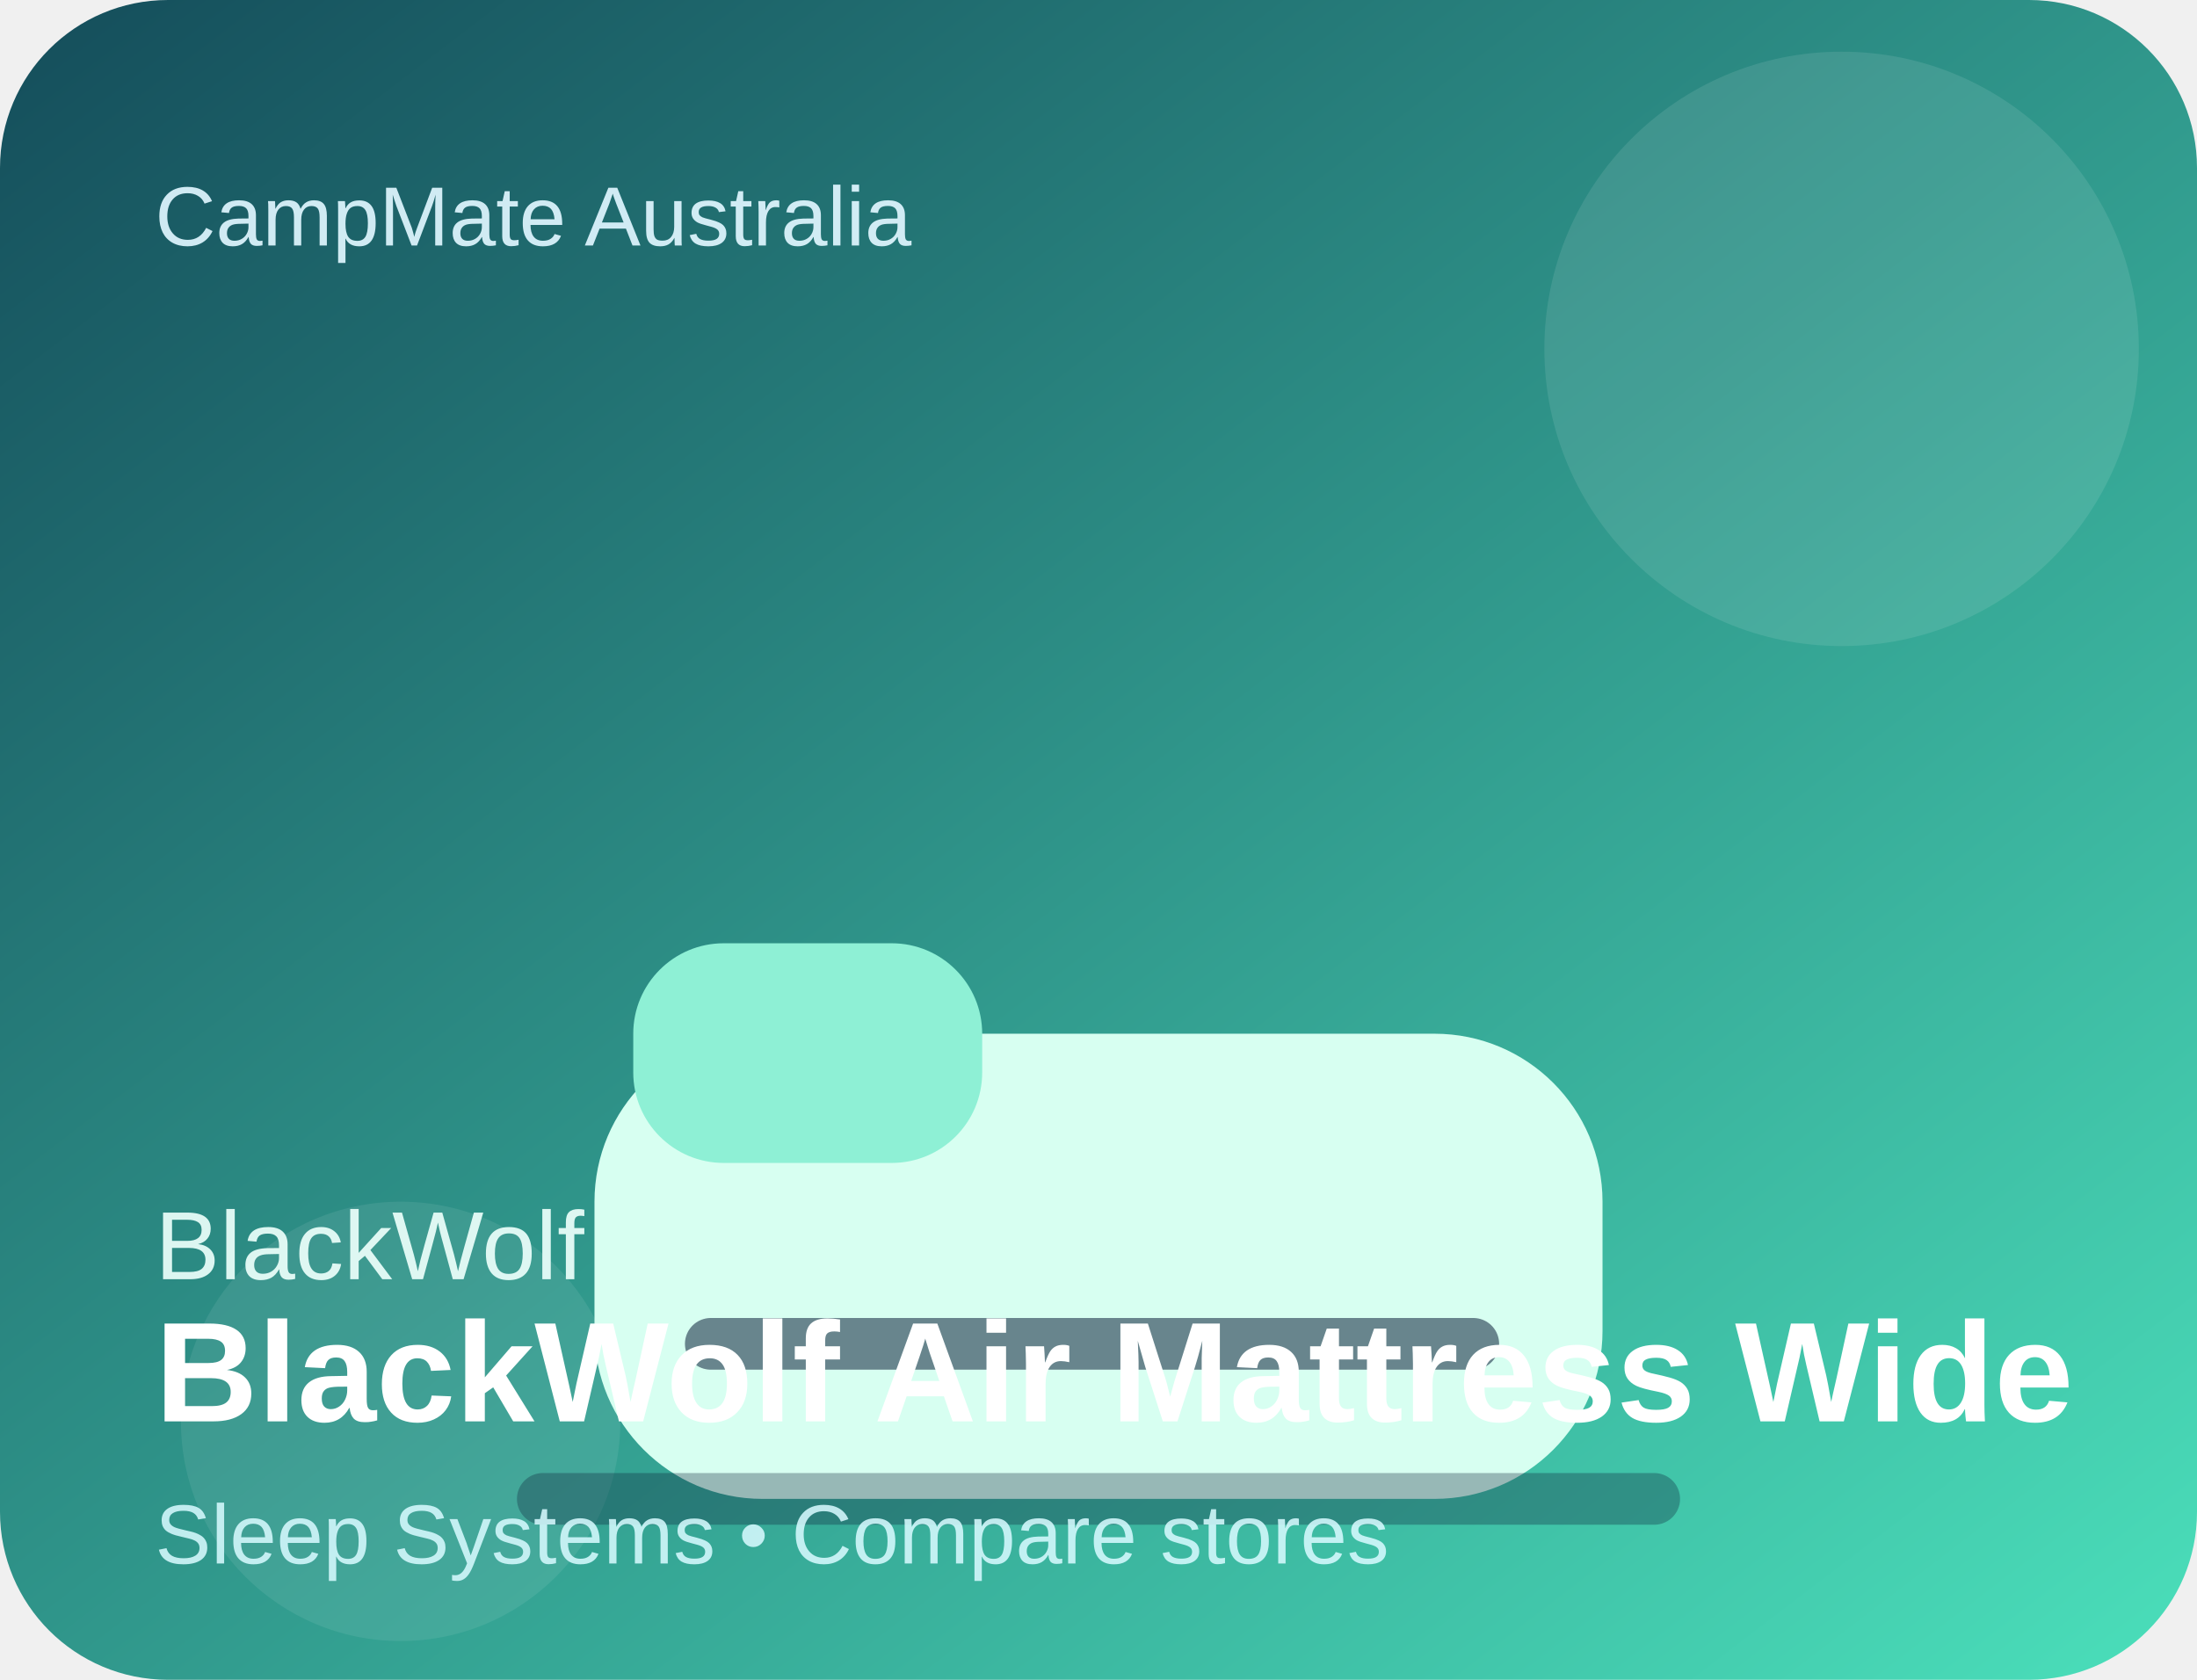
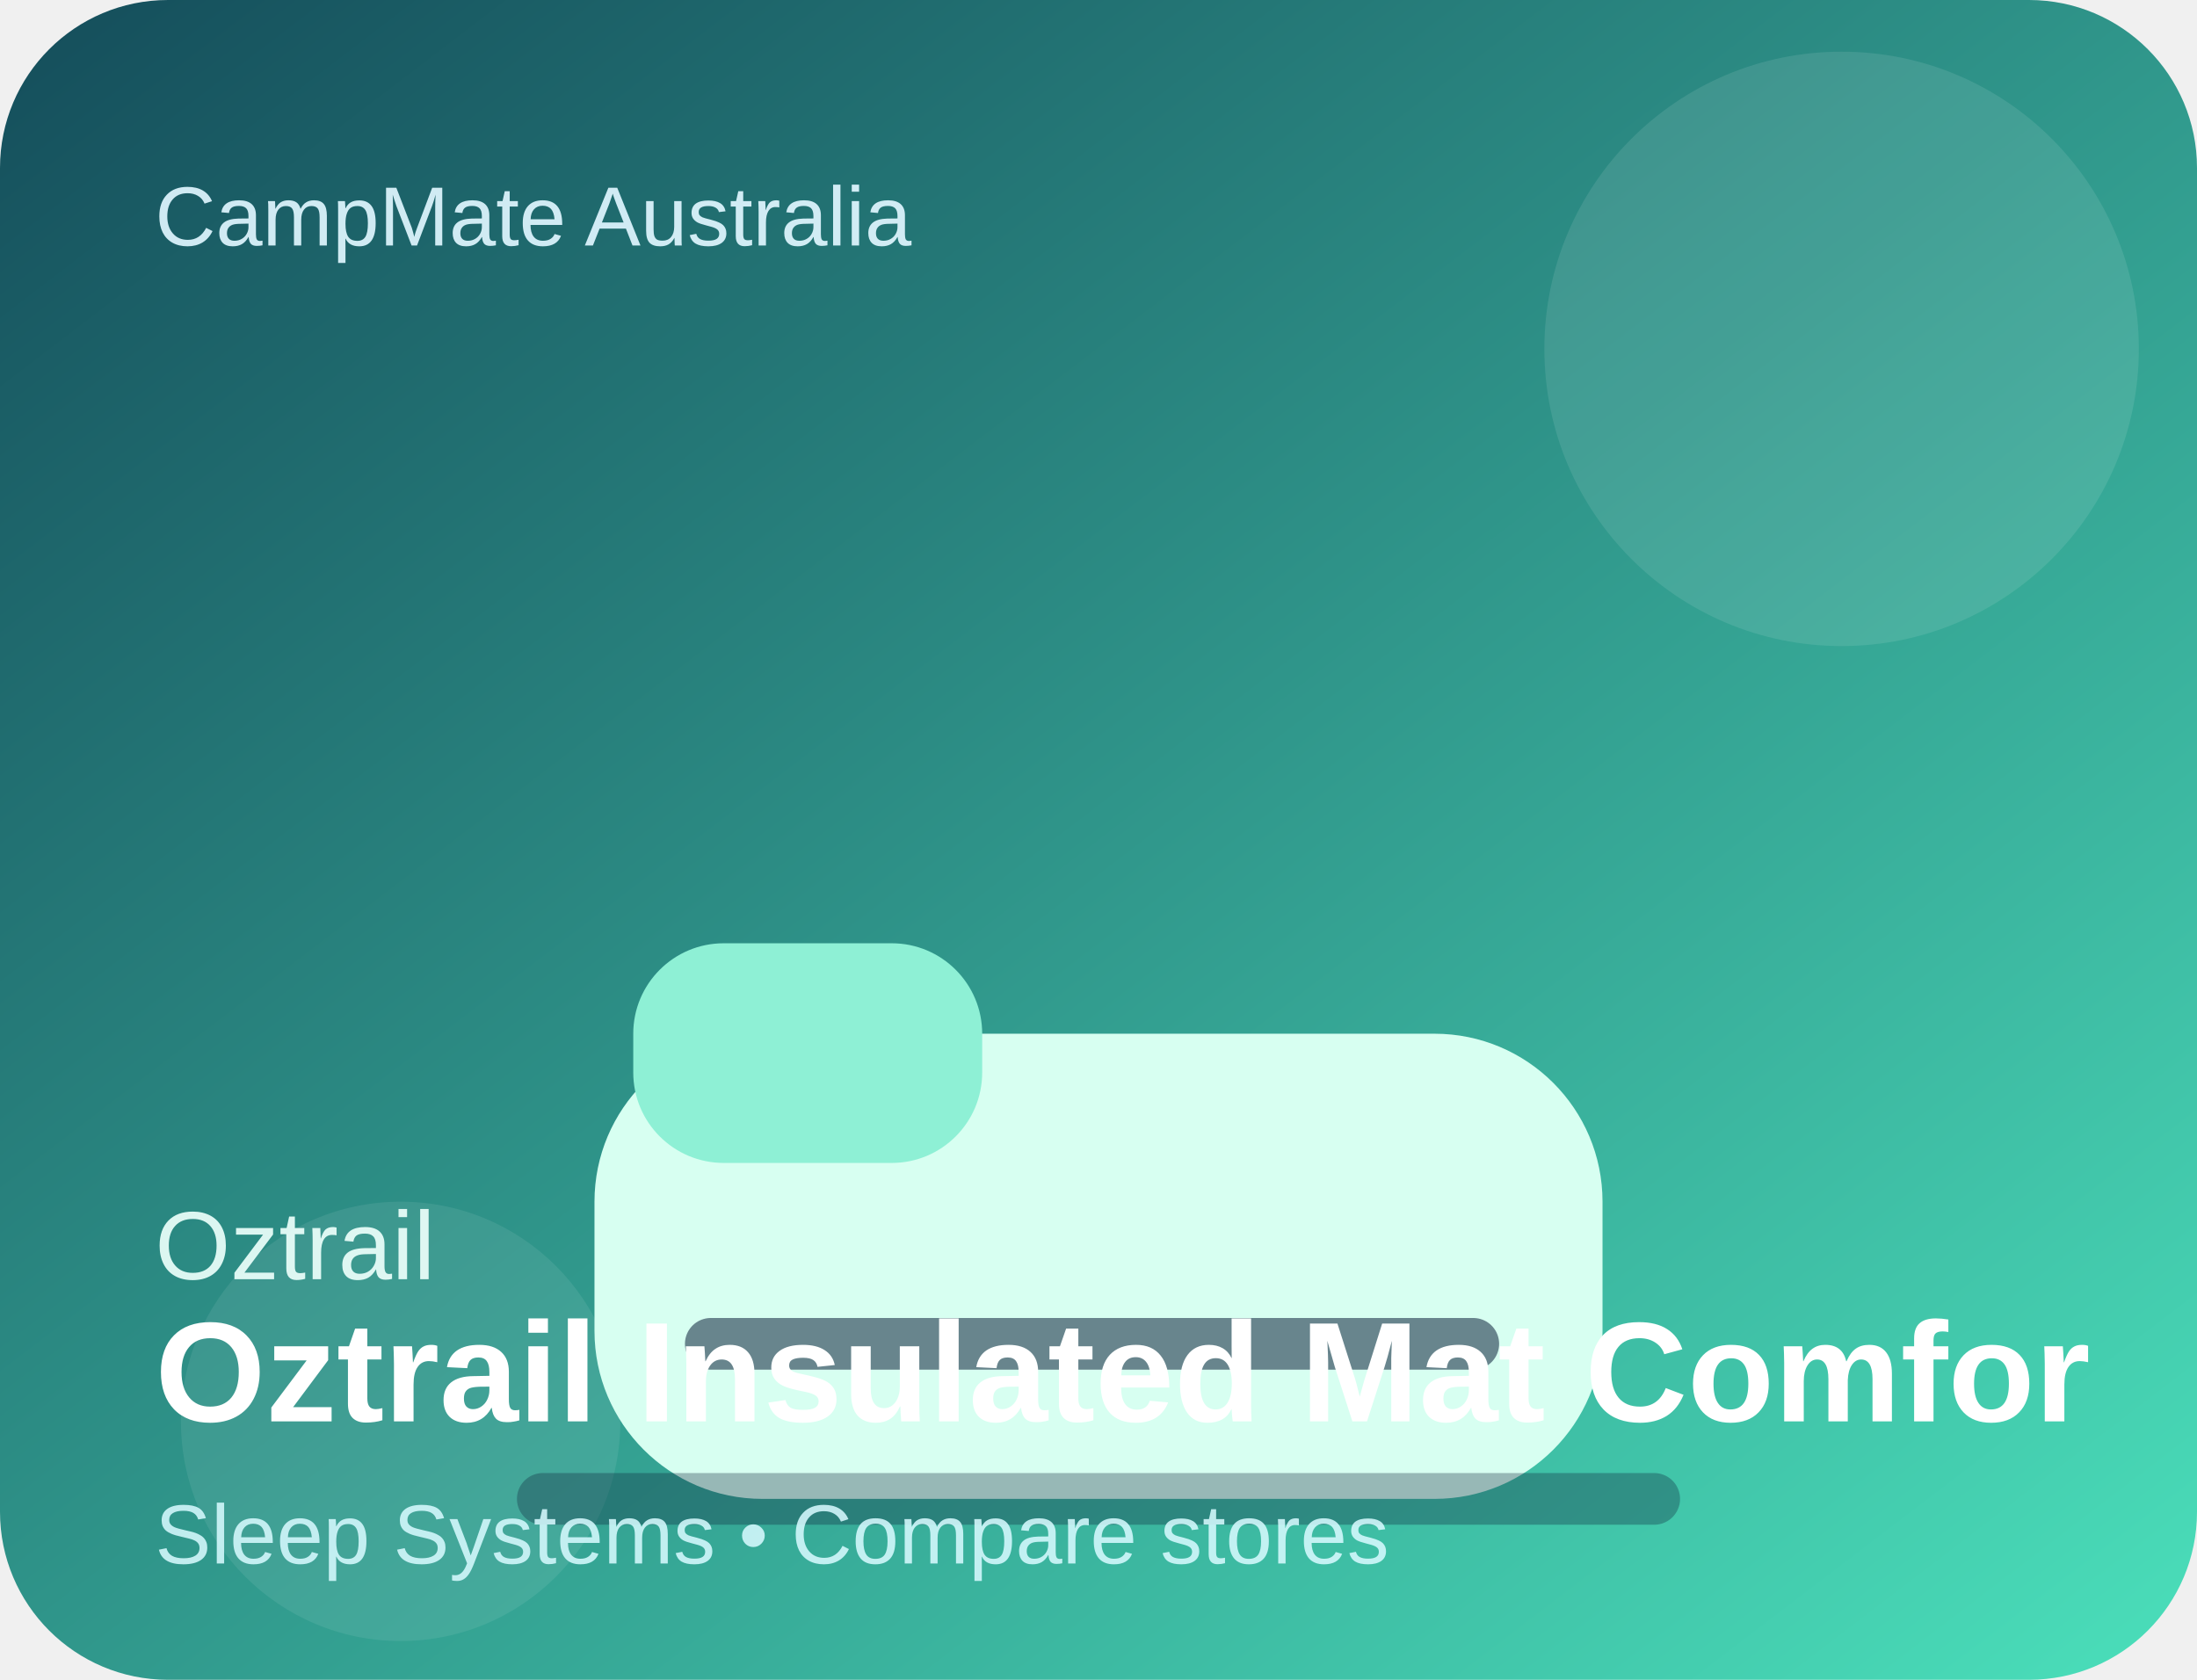
- <svg xmlns="http://www.w3.org/2000/svg" viewBox="0 0 340 260" role="img" aria-label="BlackWolf Air Mattress Wide 166">
+ <svg xmlns="http://www.w3.org/2000/svg" viewBox="0 0 340 260" role="img" aria-label="Oztrail Insulated Mat Comfort 125">
  <defs>
    <linearGradient id="g" x1="0" y1="0" x2="1" y2="1">
      <stop offset="0%" stop-color="#144c5a" />
      <stop offset="100%" stop-color="#4be0bb" />
    </linearGradient>
  </defs>
  <rect width="340" height="260" rx="26" fill="url(#g)" />
  <circle cx="285" cy="54" r="46" fill="#ffffff" opacity="0.10" />
  <circle cx="62" cy="220" r="34" fill="#ffffff" opacity="0.08" />
  <rect x="92" y="160" width="156" height="72" rx="26" fill="#d7fff1" />
  <rect x="98" y="146" width="54" height="34" rx="14" fill="#8ef0d5" />
  <path d="M110 208 h118" stroke="#0c203a" stroke-width="8" stroke-linecap="round" opacity="0.55" />
  <path d="M84 232 h172" stroke="#0c203a" stroke-width="8" stroke-linecap="round" opacity="0.32" />
  <text x="24" y="38" font-family="Arial, Helvetica, sans-serif" font-size="13" fill="#dff6ff" opacity="0.92">CampMate Australia</text>
-   <text x="24" y="198" font-family="Arial, Helvetica, sans-serif" font-size="15" fill="#ecfffb" opacity="0.92">BlackWolf</text>
-   <text x="24" y="220" font-family="Arial, Helvetica, sans-serif" font-size="22" font-weight="700" fill="#ffffff">BlackWolf Air Mattress Wide </text>
+   <text x="24" y="198" font-family="Arial, Helvetica, sans-serif" font-size="15" fill="#ecfffb" opacity="0.92">Oztrail</text>
+   <text x="24" y="220" font-family="Arial, Helvetica, sans-serif" font-size="22" font-weight="700" fill="#ffffff">Oztrail Insulated Mat Comfor</text>
  <text x="24" y="242" font-family="Arial, Helvetica, sans-serif" font-size="13" fill="#d8faff" opacity="0.86">Sleep Systems • Compare stores</text>
</svg>
